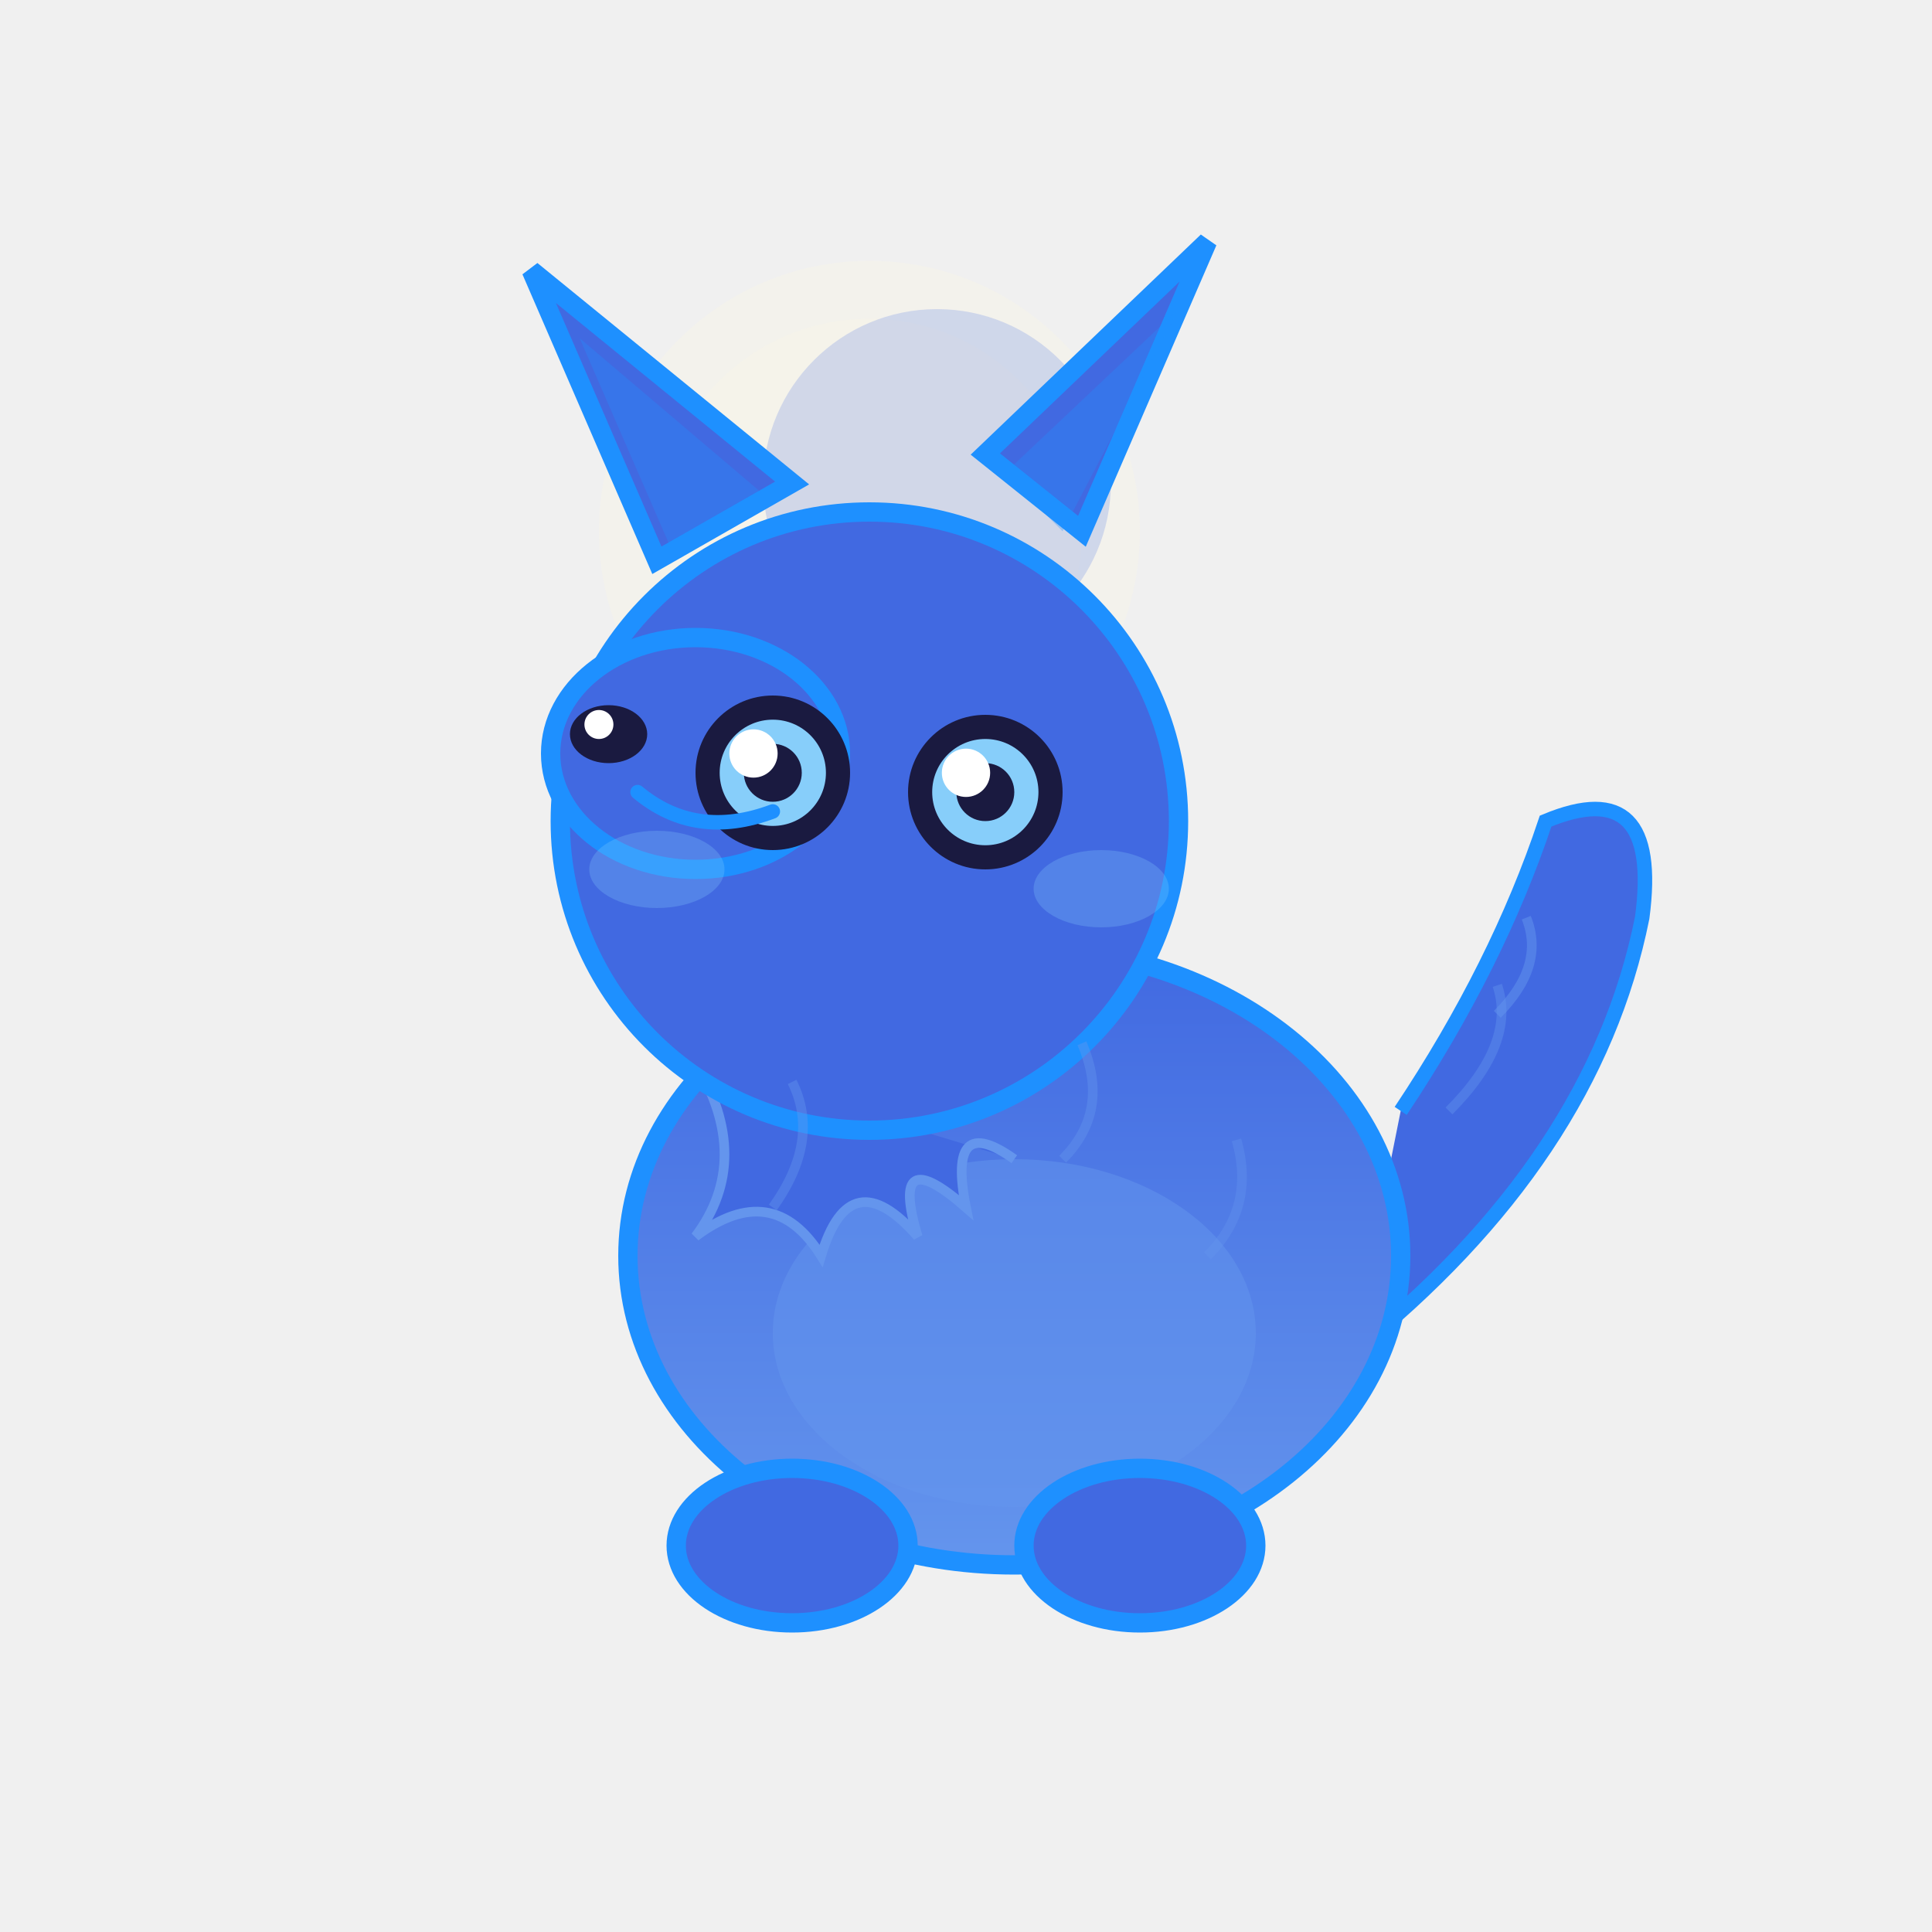
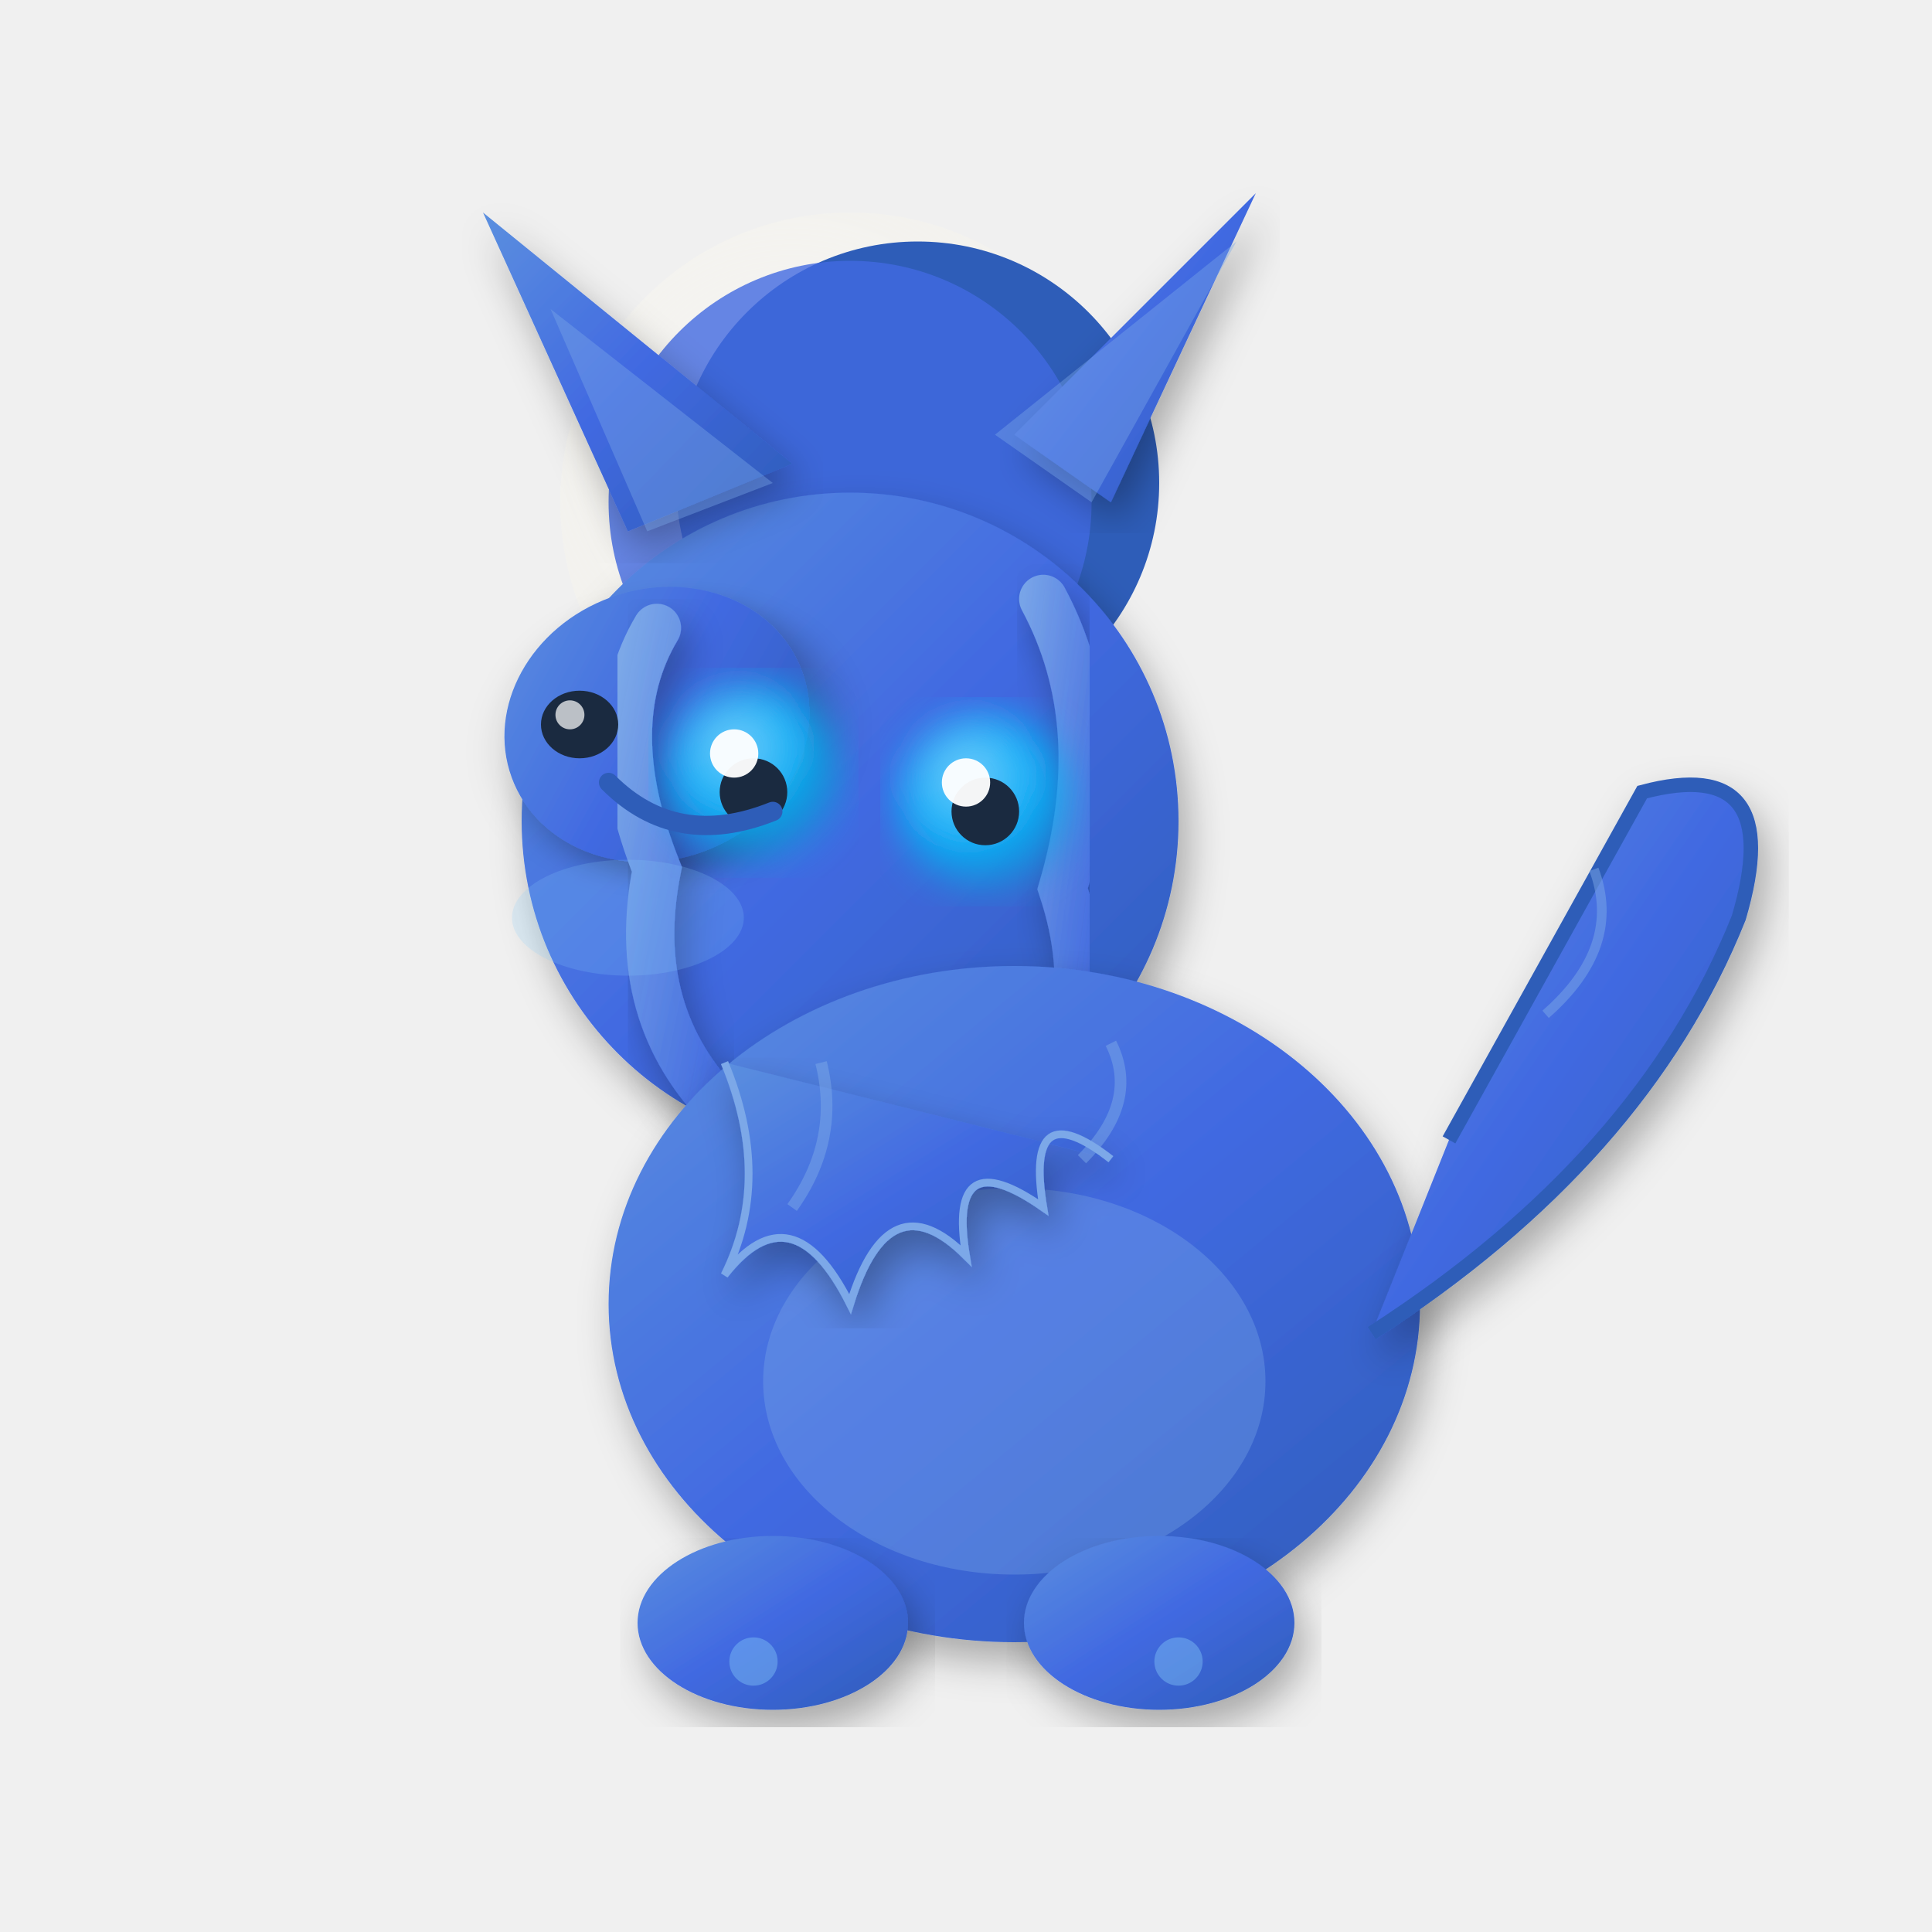
<svg xmlns="http://www.w3.org/2000/svg" viewBox="0 0 200 200">
  <defs>
-     <linearGradient id="mw-fur" x1="0" y1="0" x2="0" y2="1">
-       <stop offset="0%" stop-color="#4169E1" />
-       <stop offset="100%" stop-color="#6495ED" />
+     <linearGradient id="mw-body-grad" x1="0%" y1="0%" x2="100%" y2="100%">
+       <stop offset="0%" style="stop-color:#5B8FDF;stop-opacity:1" />
+       <stop offset="50%" style="stop-color:#4169E1;stop-opacity:1" />
+       <stop offset="100%" style="stop-color:#2E5DB8;stop-opacity:1" />
    </linearGradient>
+     <linearGradient id="mw-mane-grad" x1="0%" y1="0%" x2="100%" y2="100%">
+       <stop offset="0%" style="stop-color:#7BA8E8;stop-opacity:1" />
+       <stop offset="100%" style="stop-color:#4169E1;stop-opacity:0.9" />
+     </linearGradient>
+     <radialGradient id="mw-eye-glow" cx="40%" cy="35%" r="75%">
+       <stop offset="0%" style="stop-color:#87CEFA;stop-opacity:1" />
+       <stop offset="50%" style="stop-color:#00BFFF;stop-opacity:0.85" />
+       <stop offset="100%" style="stop-color:#0099CC;stop-opacity:0.4" />
+     </radialGradient>
+     <radialGradient id="mw-moon-glow" cx="40%" cy="40%" r="70%">
+       <stop offset="0%" style="stop-color:#FFFFFF;stop-opacity:0.4" />
+       <stop offset="100%" style="stop-color:#FFF8DC;stop-opacity:0.1" />
+     </radialGradient>
+     <filter id="mw-shadow">
+       <feGaussianBlur in="SourceAlpha" stdDeviation="2" />
+       <feOffset dx="1" dy="2" result="offsetblur" />
+       <feComponentTransfer>
+         <feFuncA type="linear" slope="0.3" />
+       </feComponentTransfer>
+       <feMerge>
+         <feMergeNode />
+         <feMergeNode in="SourceGraphic" />
+       </feMerge>
+     </filter>
+     <filter id="mw-glow">
+       <feGaussianBlur in="SourceGraphic" stdDeviation="2" />
+     </filter>
  </defs>
  <style>
-     .body{fill:#4169E1;stroke:#1E90FF;stroke-width:2}
-     .eye{fill:#1a1a40} .shine{fill:#FFF}
-     .blush{fill:#87CEFA;opacity:0.25}
+     @keyframes mw-howl-head {
+       0%, 100% { transform: translateY(0px) rotateZ(0deg); }
+       50% { transform: translateY(-3px) rotateZ(2deg); }
+     }
+     @keyframes mw-eye-glow-pulse {
+       0%, 100% { filter: drop-shadow(0px 0px 4px #87CEFA); }
+       50% { filter: drop-shadow(0px 0px 10px #87CEFA); }
+     }
+     @keyframes mw-moon-pulse {
+       0%, 100% { opacity: 0.2; }
+       50% { opacity: 0.35; }
+     }
+     .mw-head { animation: mw-howl-head 3s ease-in-out infinite; }
+     .mw-eyes { animation: mw-eye-glow-pulse 2s ease-in-out infinite; }
+     .mw-moon { animation: mw-moon-pulse 3s ease-in-out infinite; }
  </style>
-   <circle cx="90" cy="55" r="28" fill="#FFF8DC" opacity="0.2" />
-   <circle cx="90" cy="55" r="22" fill="#FFF8DC" opacity="0.15" />
-   <circle cx="97" cy="50" r="18" fill="#4169E1" opacity="0.2" />
-   <path d="M140 140 Q165 120 170 95 Q172 80 160 85 Q155 100 145 115" fill="#4169E1" stroke="#1E90FF" stroke-width="1.5" />
-   <path d="M155 105 Q160 100 158 95" stroke="#6495ED" stroke-width="1" fill="none" opacity="0.5" />
-   <path d="M150 115 Q157 108 155 102" stroke="#6495ED" stroke-width="1" fill="none" opacity="0.4" />
-   <ellipse cx="105" cy="130" rx="40" ry="32" fill="url(#mw-fur)" stroke="#1E90FF" stroke-width="2" />
-   <ellipse cx="105" cy="138" rx="25" ry="18" fill="#6495ED" opacity="0.5" />
-   <path d="M72 110 Q78 120 72 128 Q80 122 85 130 Q88 120 95 128 Q92 118 100 125 Q98 115 105 120" fill="#4169E1" stroke="#6495ED" stroke-width="1" />
-   <circle cx="90" cy="85" r="32" class="body" />
-   <ellipse cx="72" cy="78" rx="15" ry="12" class="body" />
-   <polygon points="68,58 55,28 82,50" class="body" />
-   <polygon points="112,55 125,25 102,47" class="body" />
-   <polygon points="70,58 60,35 80,52" fill="#1E90FF" opacity="0.3" />
-   <polygon points="110,55 122,32 104,49" fill="#1E90FF" opacity="0.3" />
-   <path d="M80 125 Q85 118 82 112" stroke="#6495ED" stroke-width="1" fill="none" opacity="0.4" />
-   <path d="M110 120 Q115 115 112 108" stroke="#6495ED" stroke-width="1" fill="none" opacity="0.4" />
-   <path d="M125 130 Q130 125 128 118" stroke="#6495ED" stroke-width="1" fill="none" opacity="0.35" />
-   <circle cx="80" cy="80" r="8" class="eye" />
-   <circle cx="102" cy="82" r="8" class="eye" />
-   <circle cx="80" cy="80" r="5.5" fill="#87CEFA" />
-   <circle cx="102" cy="82" r="5.5" fill="#87CEFA" />
-   <circle cx="80" cy="80" r="3" fill="#1a1a40" />
-   <circle cx="102" cy="82" r="3" fill="#1a1a40" />
-   <circle cx="78" cy="78" r="2.5" class="shine" />
-   <circle cx="100" cy="80" r="2.5" class="shine" />
-   <ellipse cx="68" cy="90" rx="7" ry="4" class="blush" />
-   <ellipse cx="114" cy="92" rx="7" ry="4" class="blush" />
-   <ellipse cx="63" cy="76" rx="4" ry="3" fill="#1a1a40" />
-   <circle cx="62" cy="75" r="1.5" class="shine" />
-   <path d="M66 82 Q72 87 80 84" stroke="#1E90FF" stroke-width="1.5" fill="none" stroke-linecap="round" />
-   <ellipse cx="82" cy="160" rx="12" ry="8" class="body" />
-   <ellipse cx="118" cy="160" rx="12" ry="8" class="body" />
+   <path d="M82 45 Q88 38 95 42 Q88 50 82 48" fill="#FFF8DC" opacity="0.5" filter="url(#mw-glow)" />
+   <circle cx="88" cy="52" r="30" fill="url(#mw-moon-glow)" class="mw-moon" />
+   <circle cx="95" cy="50" r="25" fill="#2E5DB8" />
+   <circle cx="88" cy="52" r="25" fill="#4169E1" opacity="0.8" />
+   <g class="mw-head">
+     <circle cx="88" cy="85" r="34" fill="url(#mw-body-grad)" filter="url(#mw-shadow)" />
+     <ellipse cx="68" cy="75" rx="16" ry="14" fill="url(#mw-body-grad)" filter="url(#mw-shadow)" transform="rotate(-20 68 75)" />
+     <polygon points="65,55 50,22 82,48" fill="url(#mw-body-grad)" filter="url(#mw-shadow)" />
+     <polygon points="115,52 130,20 105,45" fill="url(#mw-body-grad)" filter="url(#mw-shadow)" />
+     <polygon points="67,55 57,32 80,50" fill="#7BA8E8" opacity="0.4" />
+     <polygon points="113,52 128,25 103,45" fill="#7BA8E8" opacity="0.4" />
+     <path d="M68 65 Q62 75 68 90 Q65 105 75 115" fill="none" stroke="url(#mw-mane-grad)" stroke-width="5" stroke-linecap="round" filter="url(#mw-shadow)" />
+     <path d="M108 62 Q115 75 110 92 Q115 107 105 118" fill="none" stroke="url(#mw-mane-grad)" stroke-width="5" stroke-linecap="round" filter="url(#mw-shadow)" />
+   </g>
+   <ellipse cx="105" cy="135" rx="42" ry="35" fill="url(#mw-body-grad)" filter="url(#mw-shadow)" />
+   <ellipse cx="105" cy="143" rx="26" ry="20" fill="#7BA8E8" opacity="0.35" />
+   <path d="M75 110 Q80 122 75 132 Q82 123 88 135 Q92 122 100 130 Q98 118 108 125 Q106 113 115 120" fill="url(#mw-body-grad)" stroke="#7BA8E8" stroke-width="0.8" filter="url(#mw-shadow)" />
+   <path d="M82 125 Q87 118 85 110" stroke="#7BA8E8" stroke-width="1.2" fill="none" opacity="0.5" />
+   <path d="M112 120 Q118 114 115 108" stroke="#7BA8E8" stroke-width="1.2" fill="none" opacity="0.5" />
+   <g class="mw-eyes">
+     <circle cx="78" cy="80" r="9" fill="url(#mw-eye-glow)" filter="url(#mw-glow)" />
+     <circle cx="102" cy="83" r="9" fill="url(#mw-eye-glow)" filter="url(#mw-glow)" />
+     <circle cx="78" cy="82" r="3.5" fill="#1A2A40" />
+     <circle cx="102" cy="84" r="3.5" fill="#1A2A40" />
+     <circle cx="76" cy="78" r="2.5" fill="#FFFFFF" opacity="0.95" />
+     <circle cx="100" cy="81" r="2.5" fill="#FFFFFF" opacity="0.95" />
+   </g>
+   <ellipse cx="65" cy="95" rx="12" ry="6" fill="#87CEFA" opacity="0.2" />
+   <ellipse cx="60" cy="75" rx="4" ry="3.5" fill="#1A2A40" />
+   <circle cx="59" cy="74" r="1.5" fill="#FFFFFF" opacity="0.7" />
+   <path d="M63 81 Q70 88 80 84" stroke="#2E5DB8" stroke-width="2" fill="none" stroke-linecap="round" />
+   <path d="M142 138 Q170 120 180 95 Q185 78 170 82 Q160 100 150 118" fill="url(#mw-body-grad)" stroke="#2E5DB8" stroke-width="1.5" filter="url(#mw-shadow)" />
+   <path d="M160 105 Q168 98 165 90" stroke="#7BA8E8" stroke-width="1" fill="none" opacity="0.5" />
+   <ellipse cx="80" cy="168" rx="14" ry="9" fill="url(#mw-body-grad)" filter="url(#mw-shadow)" />
+   <ellipse cx="120" cy="168" rx="14" ry="9" fill="url(#mw-body-grad)" filter="url(#mw-shadow)" />
+   <circle cx="78" cy="172" r="2.5" fill="#87CEFA" opacity="0.4" />
+   <circle cx="122" cy="172" r="2.5" fill="#87CEFA" opacity="0.4" />
</svg>
